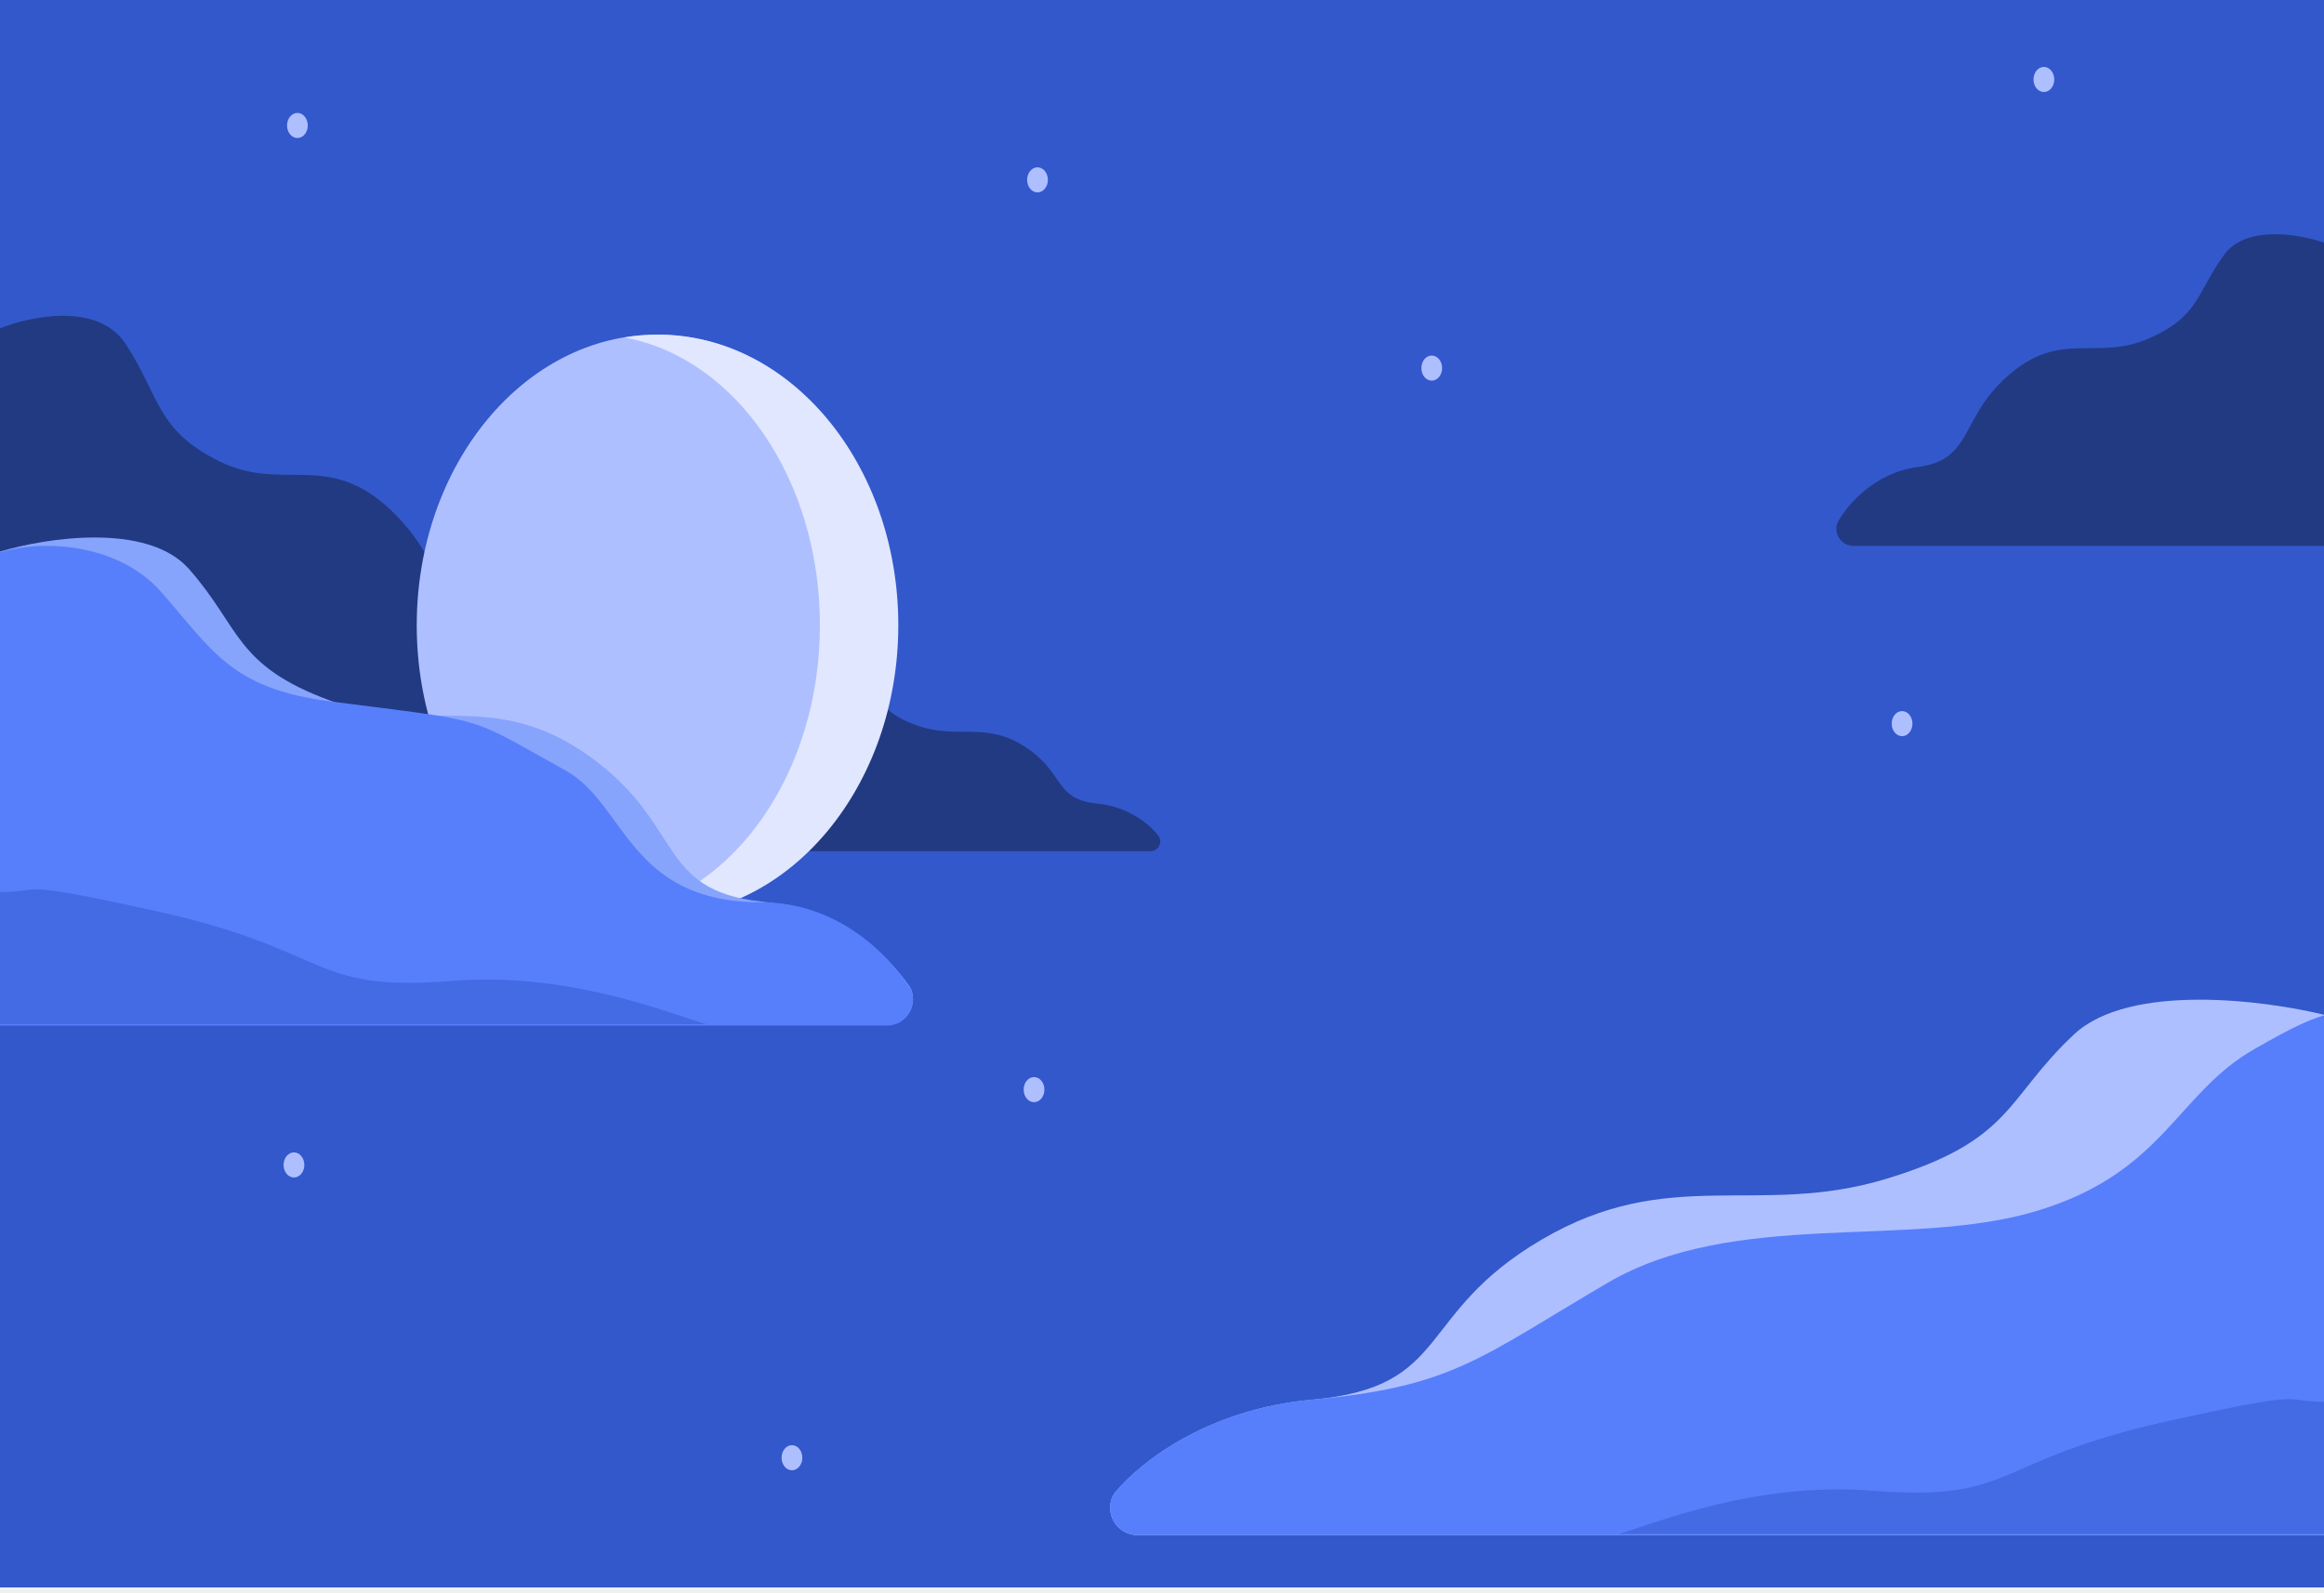
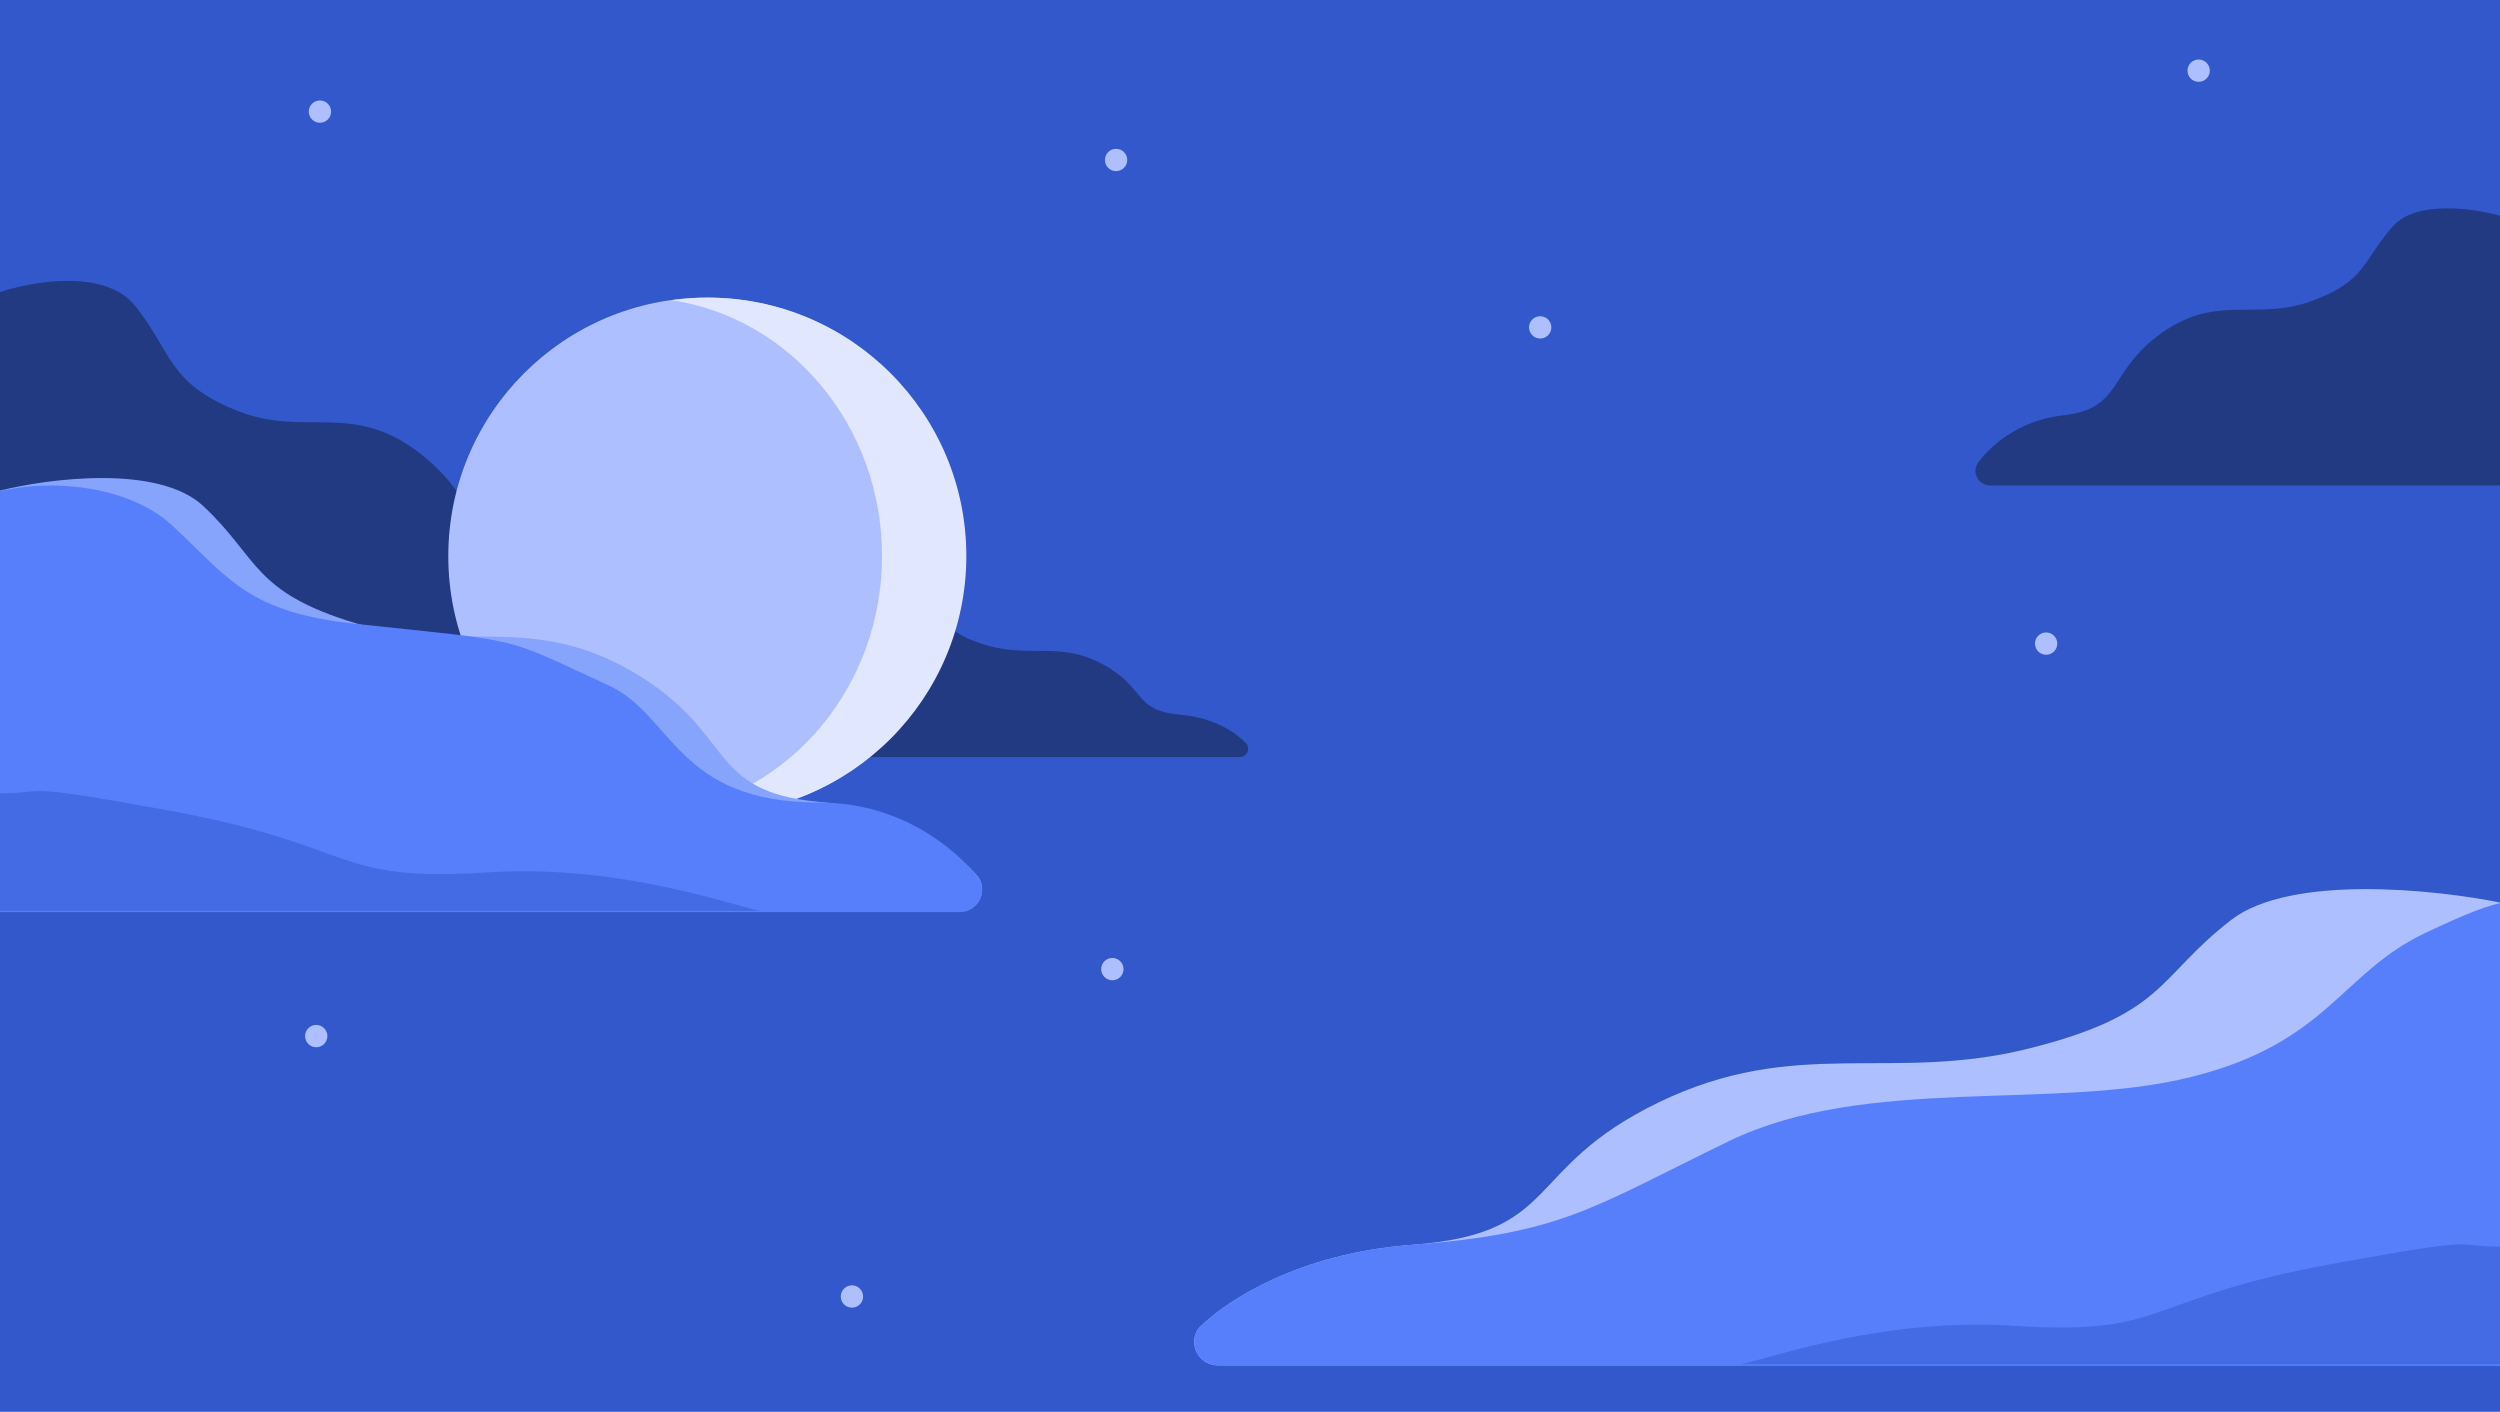
- <svg xmlns="http://www.w3.org/2000/svg" width="232" height="159" viewBox="0 0 232 159" fill="none">
+ <svg xmlns="http://www.w3.org/2000/svg" width="1344" height="759" viewBox="0 0 1344 759" fill="none">
  <g clip-path="url(#clip0)">
-     <path d="M0 0H232V158.5H0V0Z" fill="#3358CC" />
-     <path d="M222.062 25.4C224.283 22.399 229.728 23.409 232.173 24.288V54.504H185.03C184.086 54.504 183.322 53.739 183.322 52.796C183.322 52.535 183.379 52.276 183.508 52.049C184.515 50.28 187.217 47.187 191.441 46.633C197.09 45.892 195.539 41.678 200.671 37.325C205.804 32.972 209.365 36.051 214.498 33.805C219.63 31.559 219.285 29.151 222.062 25.4Z" fill="#213A82" />
-     <path d="M207.056 103.275C212.574 98.119 226.1 99.854 232.173 101.365V153.279H113.563C112.049 153.279 110.822 152.052 110.822 150.538C110.822 149.968 110.991 149.411 111.356 148.974C113.914 145.921 120.597 140.699 130.991 139.756C145.025 138.483 141.171 131.243 153.92 123.763C166.669 116.284 175.517 121.575 188.266 117.716C201.014 113.857 200.158 109.72 207.056 103.275Z" fill="#AEBFFF" />
-     <path d="M225.095 104.721C232.604 100.44 233.522 100.495 239.595 102.006L232.172 153.274H113.562C112.048 153.274 110.821 152.046 110.821 150.532C110.821 149.963 110.99 149.405 111.356 148.969C113.913 145.916 120.596 140.694 130.991 139.751C145.024 138.478 147.7 135.589 160.449 128.11C173.198 120.631 190.596 124.764 203.345 120.905C216.094 117.046 217.211 109.216 225.095 104.721Z" fill="#577FFB" />
-     <path d="M12.541 34.341C9.785 30.152 3.032 31.561 0 32.789V74.969H58.158C59.501 74.969 60.589 73.881 60.589 72.538C60.589 72.204 60.523 71.871 60.373 71.572C59.136 69.107 55.779 64.759 50.519 63.982C43.512 62.948 45.436 57.065 39.071 50.988C32.705 44.911 28.288 49.21 21.922 46.075C15.557 42.939 15.985 39.577 12.541 34.341Z" fill="#213A82" />
-     <path d="M85.848 67.413C84.129 65.6 79.915 66.21 78.023 66.742V84.993H85.848H114.84C115.385 84.993 115.827 84.551 115.827 84.006C115.827 83.82 115.777 83.637 115.666 83.487C114.874 82.415 112.79 80.571 109.544 80.239C105.172 79.791 106.372 77.246 102.401 74.616C98.429 71.987 95.673 73.847 91.701 72.49C87.73 71.133 87.997 69.679 85.848 67.413Z" fill="#213A82" />
-     <ellipse cx="65.596" cy="62.44" rx="23.994" ry="29.027" fill="#AEBFFF" />
-     <path fill-rule="evenodd" clip-rule="evenodd" d="M62.321 91.135C73.359 89.148 81.85 77.048 81.85 62.417C81.85 47.786 73.359 35.686 62.321 33.699C63.425 33.511 64.554 33.413 65.701 33.413C78.942 33.413 89.676 46.399 89.676 62.417C89.676 78.436 78.942 91.421 65.701 91.421C64.554 91.421 63.425 91.324 62.321 91.135Z" fill="#E0E7FF" />
-     <path d="M18.864 56.814C14.72 52.121 4.561 53.7 0 55.076V102.326H88.554C89.984 102.326 91.143 101.167 91.143 99.737C91.143 99.277 91.026 98.823 90.766 98.443C88.864 95.67 83.834 90.88 75.994 90.018C65.454 88.859 68.348 82.269 58.773 75.462C49.198 68.654 42.552 73.47 32.977 69.958C23.402 66.446 24.045 62.68 18.864 56.814Z" fill="#87A4FC" />
-     <path d="M16.054 59.069C11.909 54.377 4.561 53.775 0 55.151V102.401H88.554C89.984 102.401 91.143 101.242 91.143 99.812C91.143 99.352 91.025 98.899 90.772 98.515C88.878 95.635 83.875 90.093 75.994 90.093C62.747 90.093 62.488 80.271 56.446 76.924C46.349 71.33 49.11 72.121 32.977 70.033C23.028 68.746 21.234 64.935 16.054 59.069Z" fill="#577FFB" />
-     <path d="M15.449 90.945C1.018 87.77 4.661 89.065 0 89.065V102.268H70.515C66.89 101.224 56.895 97.021 45.226 97.94C30.64 99.089 33.488 94.912 15.449 90.945Z" fill="#446BE4" />
-     <path d="M216.637 141.846C231.067 138.672 227.425 139.966 232.086 139.966V153.17H161.571C165.196 152.126 175.191 147.923 186.86 148.842C201.446 149.99 198.598 145.814 216.637 141.846Z" fill="#446BE4" />
-     <ellipse cx="142.928" cy="36.754" rx="1.036" ry="1.253" fill="#AEBFFF" />
-     <ellipse cx="103.572" cy="17.959" rx="1.036" ry="1.253" fill="#AEBFFF" />
-     <ellipse cx="189.88" cy="72.254" rx="1.036" ry="1.253" fill="#AEBFFF" />
-     <ellipse cx="103.226" cy="108.799" rx="1.036" ry="1.253" fill="#AEBFFF" />
-     <ellipse cx="29.345" cy="116.317" rx="1.036" ry="1.253" fill="#AEBFFF" />
-     <ellipse cx="79.059" cy="145.553" rx="1.036" ry="1.253" fill="#AEBFFF" />
-     <ellipse cx="204.036" cy="7.936" rx="1.036" ry="1.253" fill="#AEBFFF" />
-     <ellipse cx="29.69" cy="12.529" rx="1.036" ry="1.253" fill="#AEBFFF" />
+     <path d="M0 0H1344V759H0V0Z" fill="#3358CC" />
+     <path d="M1286.43 121.631C1299.29 107.261 1330.84 112.095 1345 116.309V261H1069.91C1065.54 261 1062 257.46 1062 253.094C1062 251.671 1062.36 250.269 1063.18 249.101C1069.09 240.607 1084.7 225.949 1109.04 223.31C1141.76 219.762 1132.78 199.582 1162.51 178.736C1192.24 157.89 1212.87 172.637 1242.61 161.882C1272.34 151.126 1270.34 139.594 1286.43 121.631Z" fill="#213A82" />
+     <path d="M1199.49 494.548C1231.46 469.858 1309.82 478.164 1345 485.403V734H654.634C647.656 734 642 728.344 642 721.366C642 718.344 643.042 715.406 645.198 713.287C660.086 698.654 698.765 673.75 758.845 669.245C840.141 663.148 817.819 628.476 891.674 592.66C965.529 556.844 1016.79 582.182 1090.64 563.703C1164.5 545.223 1159.54 525.41 1199.49 494.548Z" fill="#AEBFFF" />
+     <path d="M1304 501.474C1347.5 480.973 1352.82 481.234 1388 488.474L1345 733.973H654.634C647.656 733.973 642 728.317 642 721.34C642 718.317 643.042 715.379 645.198 713.26C660.086 698.627 698.765 673.724 758.845 669.218C840.141 663.122 855.645 649.289 929.5 613.473C1003.35 577.658 1104.15 597.453 1178 578.974C1251.85 560.494 1258.33 522.998 1304 501.474Z" fill="#577FFB" />
+     <path d="M72.649 164.445C56.688 144.384 17.566 151.133 0 157.015V359H339.725C345.952 359 351 353.952 351 347.725C351 345.888 350.574 344.073 349.613 342.508C342.337 330.669 322.944 310.082 292.661 306.386C252.071 301.433 263.216 273.262 226.341 244.161C189.466 215.061 163.873 235.648 126.998 220.633C90.124 205.619 92.6 189.521 72.649 164.445Z" fill="#213A82" />
+     <path d="M497.328 322.818C487.37 314.138 462.96 317.058 452 319.603V407H497.328H666.448C668.962 407 671 404.962 671 402.448C671 401.451 670.687 400.477 670.02 399.736C665.394 394.594 653.339 385.82 634.6 384.234C609.275 382.091 616.229 369.902 593.221 357.31C570.214 344.719 554.246 353.626 531.238 347.13C508.231 340.633 509.776 333.668 497.328 322.818Z" fill="#213A82" />
+     <circle cx="380" cy="299" r="139" fill="#AEBFFF" />
+     <path fill-rule="evenodd" clip-rule="evenodd" d="M361.032 436.411C424.975 426.897 474.163 368.952 474.163 298.89C474.163 228.828 424.975 170.883 361.032 161.369C367.428 160.467 373.965 160 380.61 160C457.317 160 519.5 222.183 519.5 298.89C519.5 375.597 457.317 437.78 380.61 437.78C373.965 437.78 367.428 437.314 361.032 436.411Z" fill="#E0E7FF" />
+     <path d="M109.284 272.061C85.275 249.589 26.424 257.149 0 263.738V490H516.047C522.649 490 528 484.649 528 478.047C528 475.569 527.265 473.14 525.675 471.239C514.549 457.933 485.469 435.173 440.241 431.063C379.183 425.514 395.948 393.956 340.478 361.359C285.008 328.761 246.51 351.822 191.04 335.003C135.57 318.184 139.296 300.151 109.284 272.061Z" fill="#87A4FC" />
+     <path d="M93 282.862C68.991 260.391 26.424 257.511 0 264.1V490.362H516.047C522.649 490.362 528 485.011 528 478.41C528 475.931 527.26 473.509 525.711 471.574C514.634 457.738 485.7 431.425 440.241 431.425C363.5 431.425 362 384.39 327 368.362C268.503 341.574 284.5 345.362 191.04 335.365C133.405 329.2 123.012 310.952 93 282.862Z" fill="#577FFB" />
+     <path d="M89.5 435.5C5.9 420.3 27 426.5 0 426.5V489.727H408.5C387.5 484.727 329.6 464.6 262 469C177.5 474.5 194 454.5 89.5 435.5Z" fill="#446BE4" />
+     <path d="M1255 679.251C1338.6 664.051 1317.5 670.252 1344.5 670.252V733.478H936C957 728.478 1014.9 708.351 1082.5 712.751C1167 718.251 1150.5 698.251 1255 679.251Z" fill="#446BE4" />
+     <circle cx="828" cy="176" r="6" fill="#AEBFFF" />
+     <circle cx="600" cy="86" r="6" fill="#AEBFFF" />
+     <circle cx="1100" cy="346" r="6" fill="#AEBFFF" />
+     <circle cx="598" cy="521" r="6" fill="#AEBFFF" />
+     <circle cx="170" cy="557" r="6" fill="#AEBFFF" />
+     <circle cx="458" cy="697" r="6" fill="#AEBFFF" />
+     <circle cx="1182" cy="38" r="6" fill="#AEBFFF" />
+     <circle cx="172" cy="60" r="6" fill="#AEBFFF" />
  </g>
  <defs>
    <clipPath id="clip0">
-       <path d="M0 0H232V158.5H0V0Z" fill="white" />
+       <path d="M0 0H1344V759H0V0Z" fill="white" />
    </clipPath>
  </defs>
</svg>
